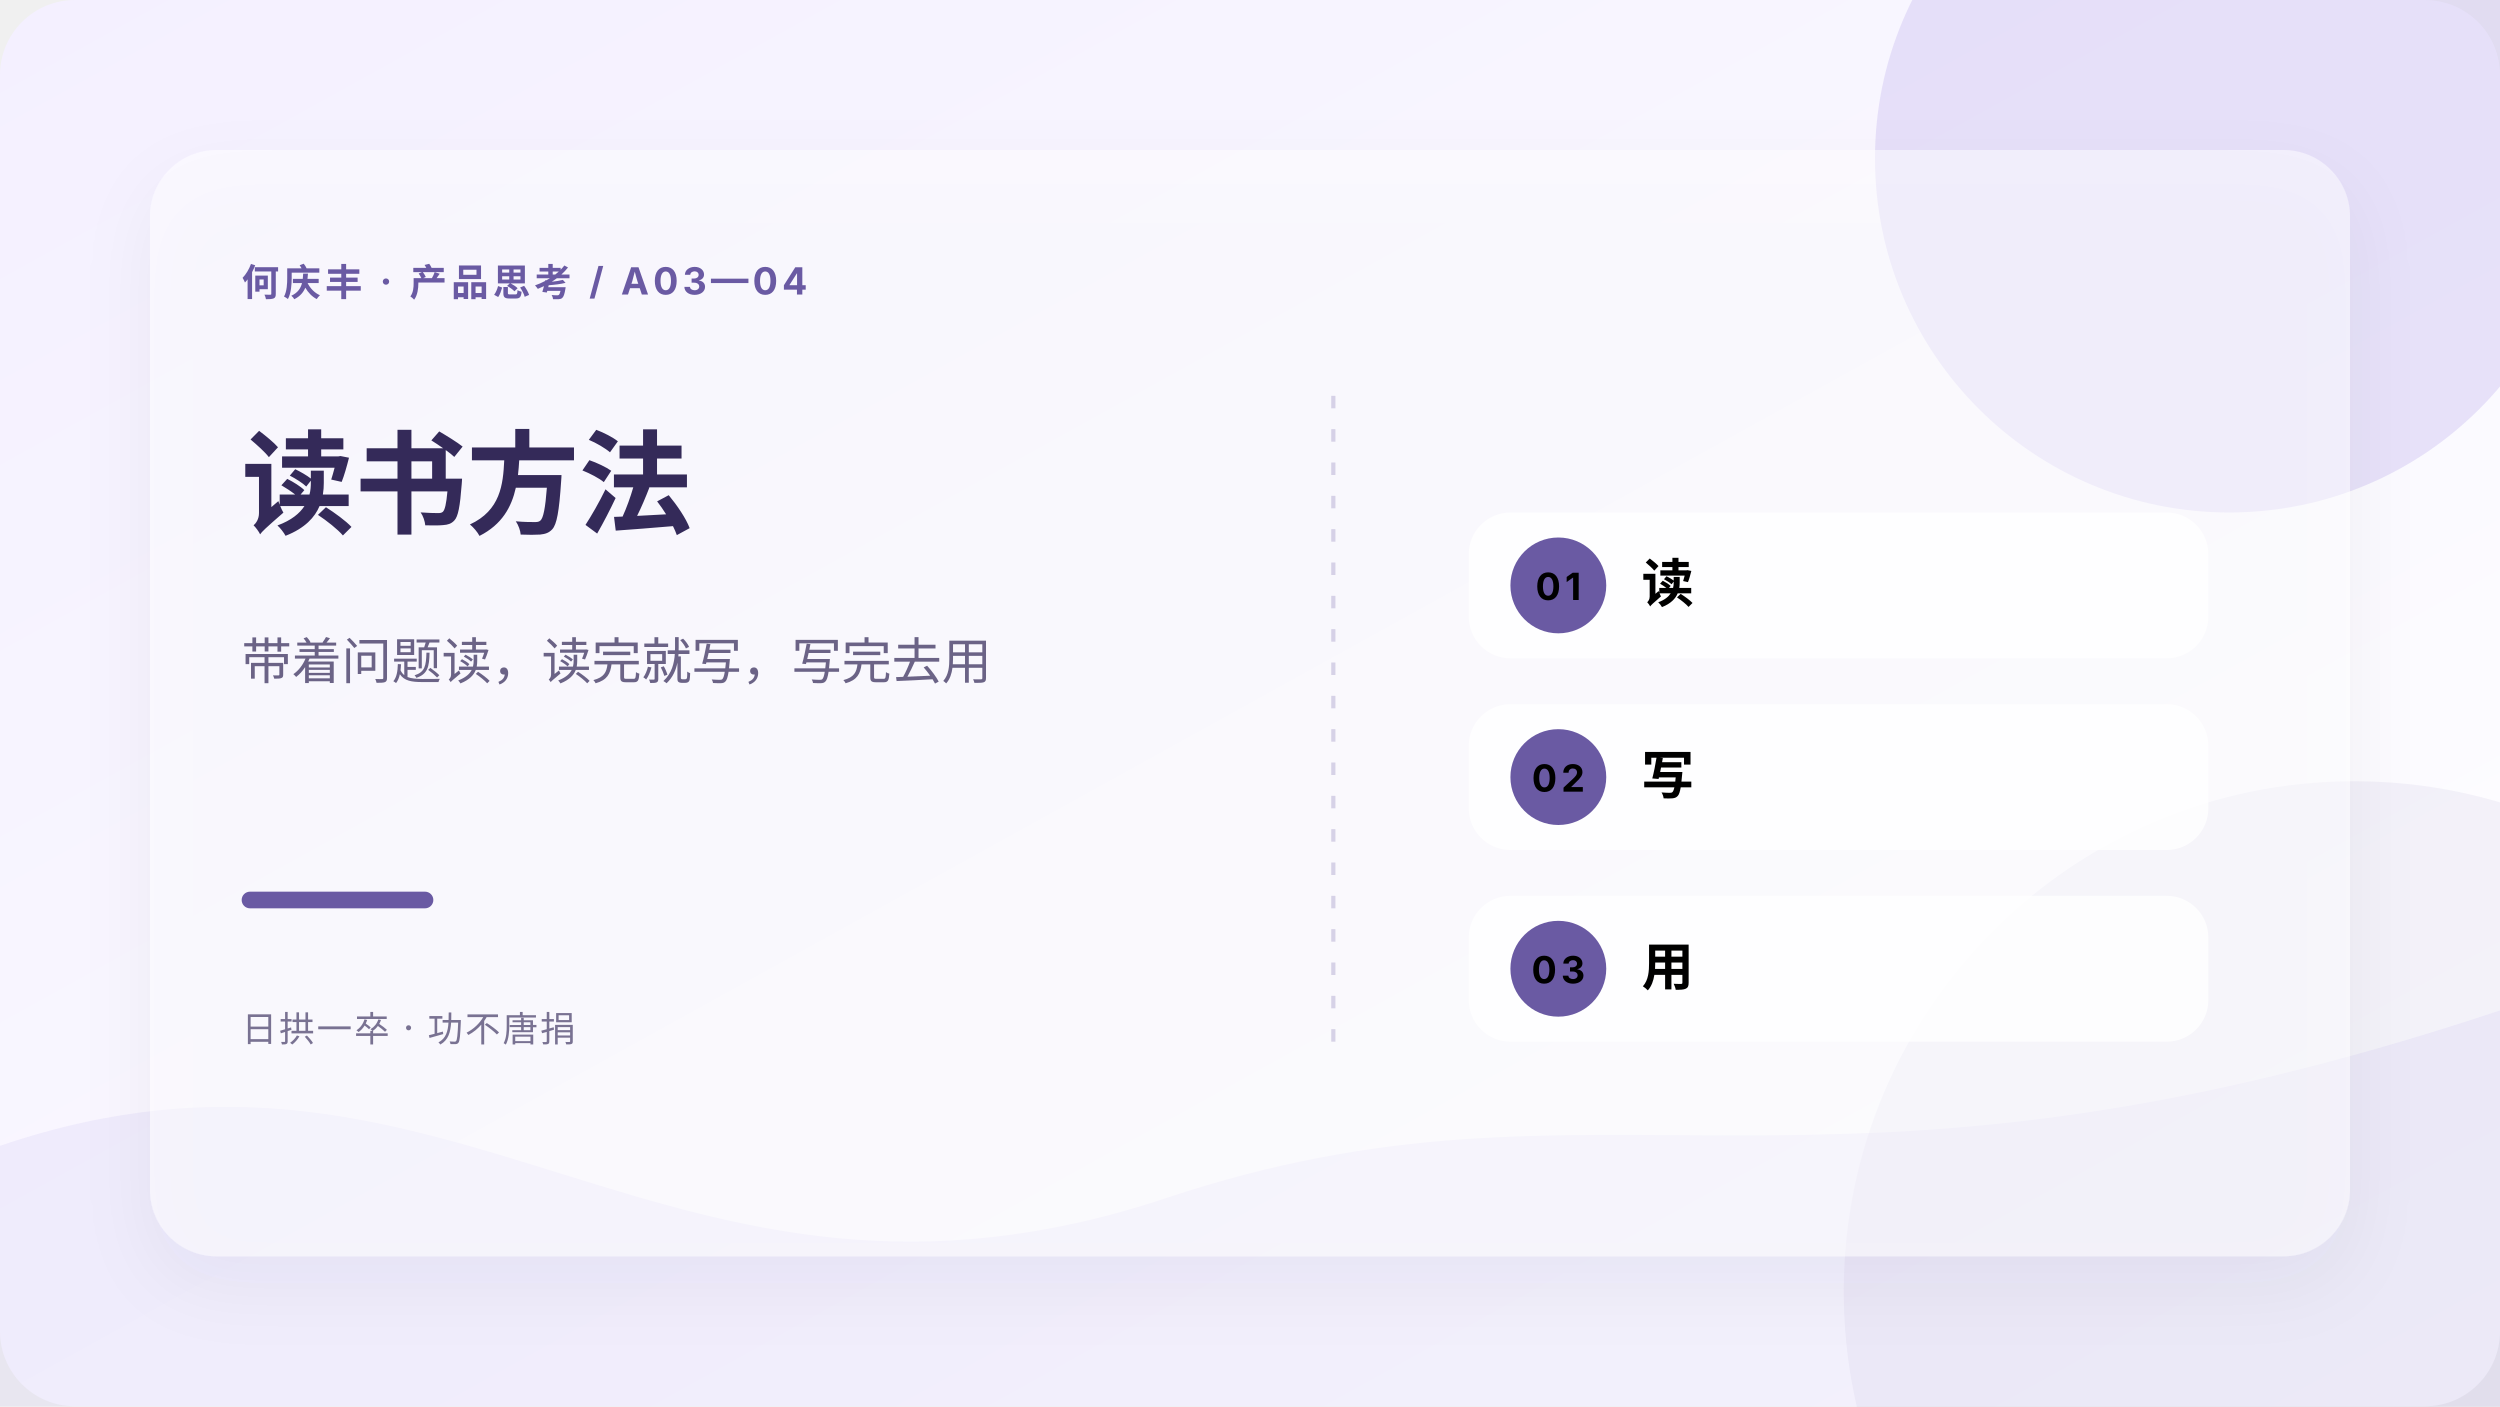
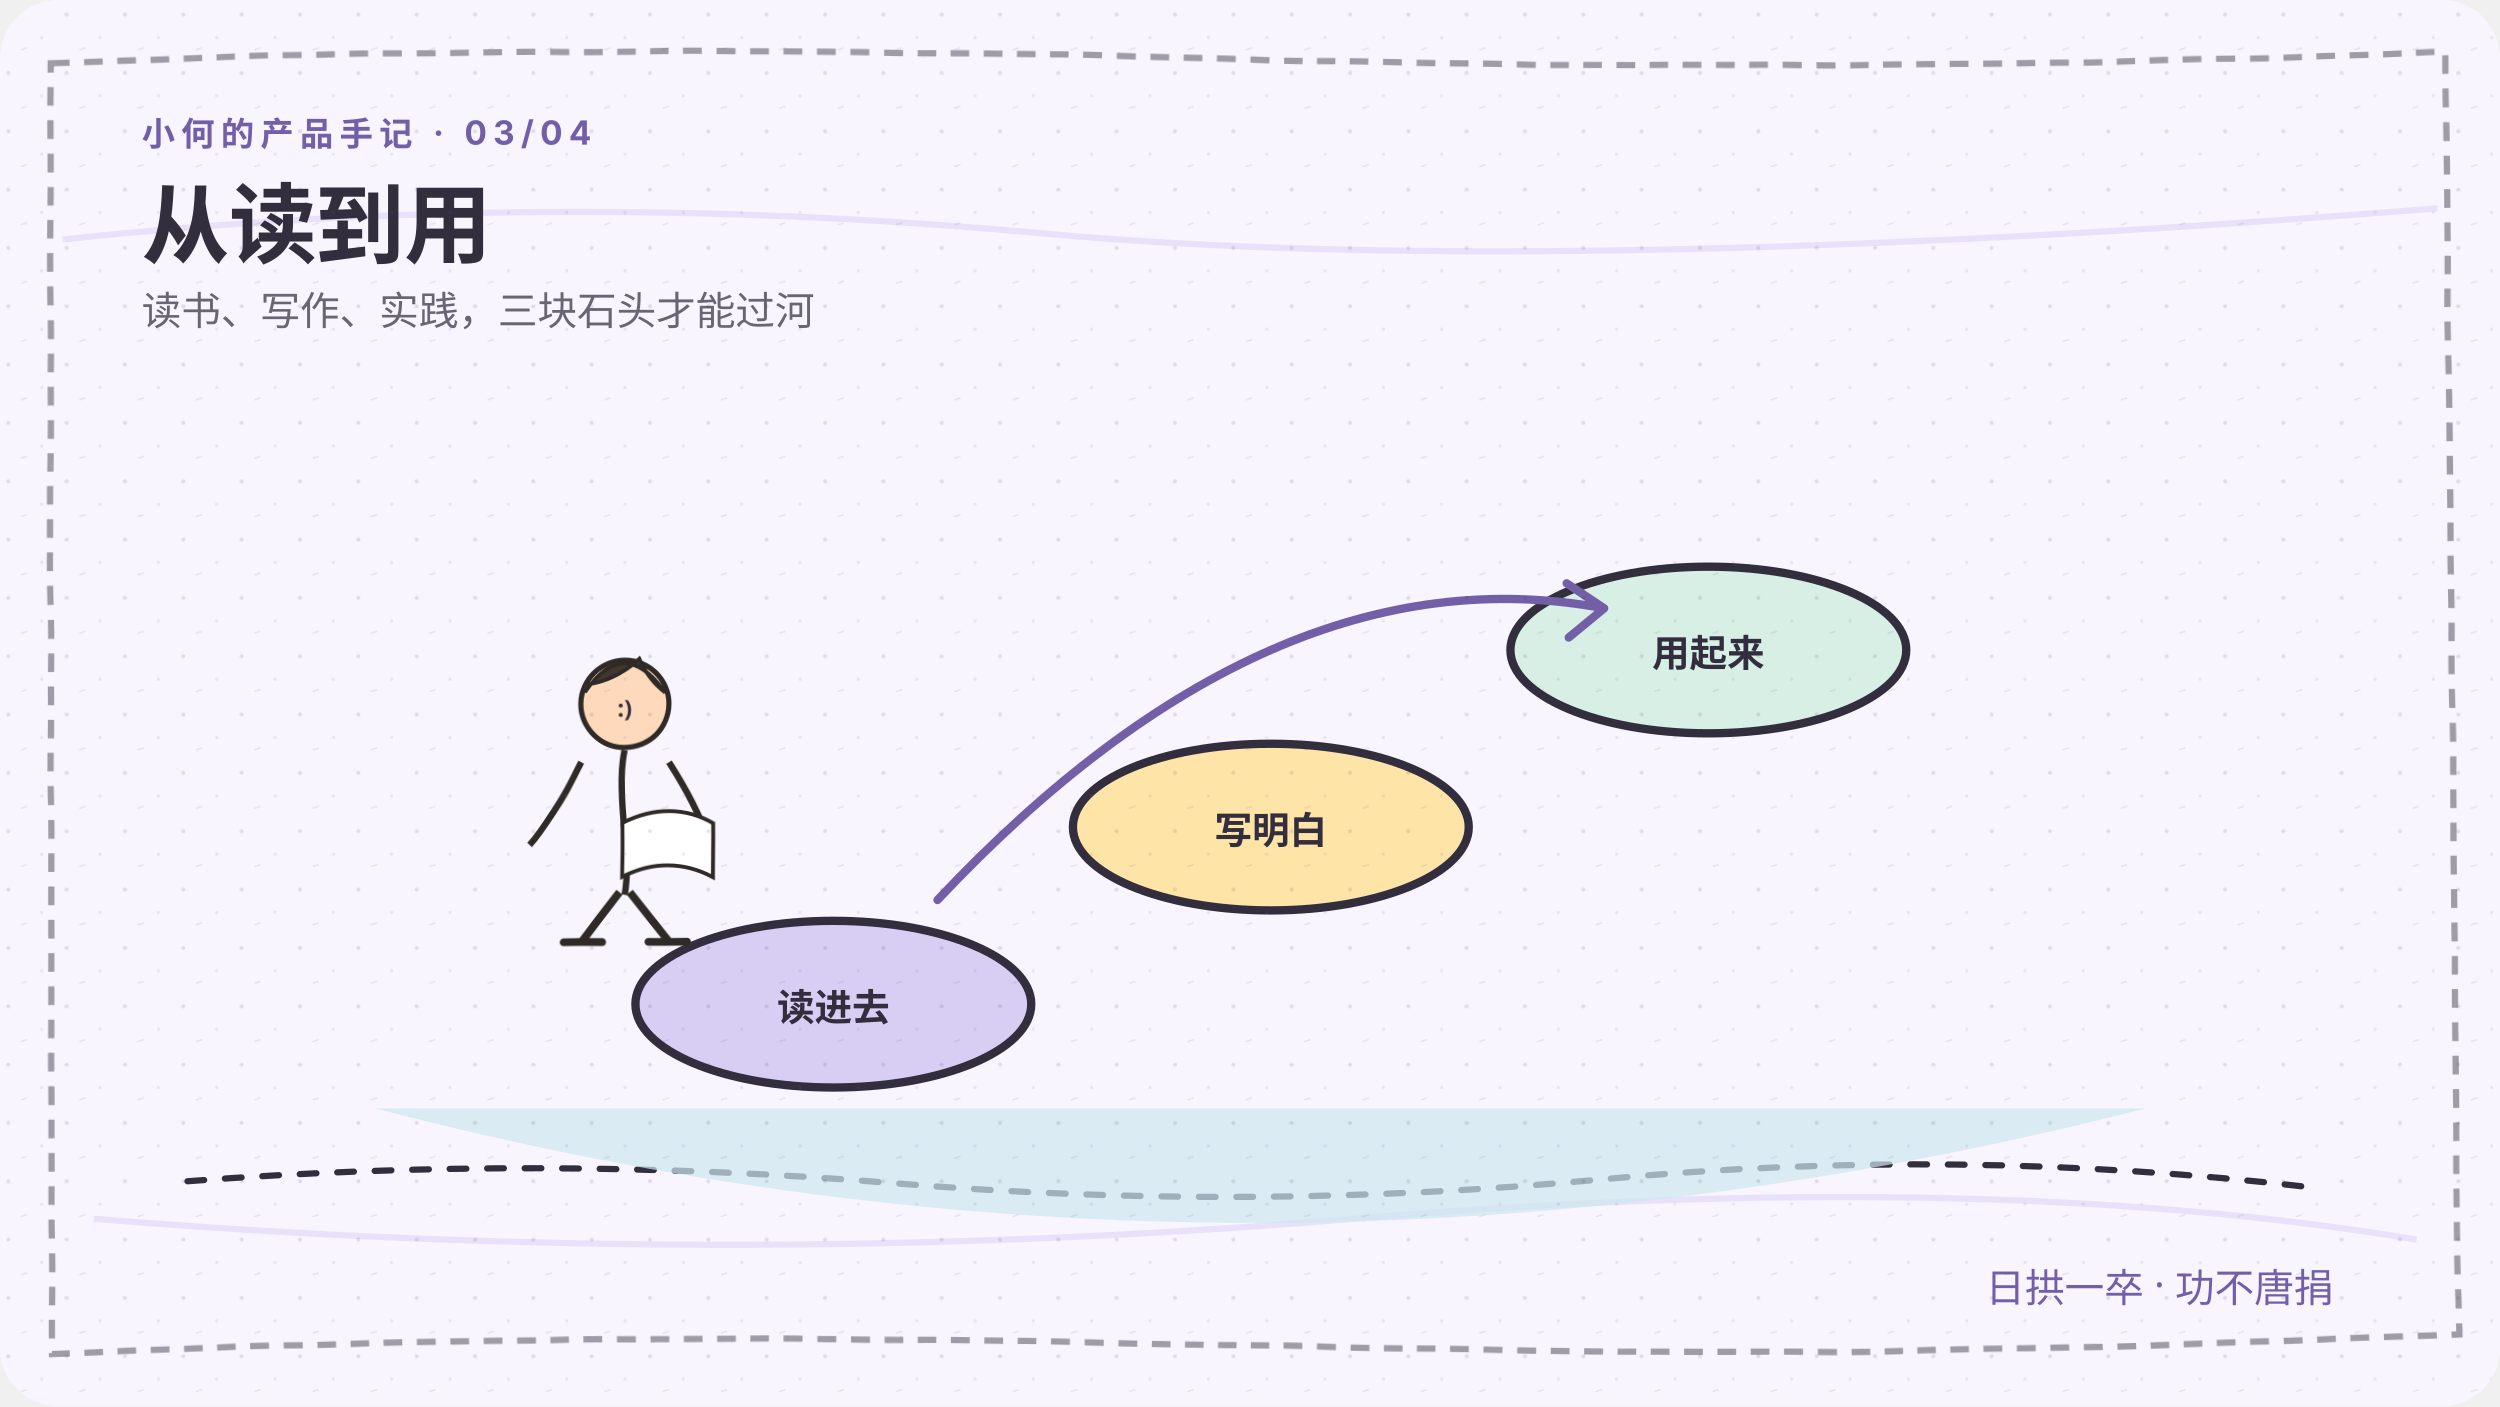
<svg xmlns="http://www.w3.org/2000/svg" width="1200" height="675" viewBox="0 0 1200 675" role="img" aria-labelledby="title desc">
  <defs>
-     <linearGradient id="bg" x1="0" y1="0" x2="1" y2="1">
-       <stop stop-color="#F4F0FF" />
-       <stop offset="1" stop-color="#FFFFFF" />
-     </linearGradient>
-     <filter id="shadow">
-       <feDropShadow dx="0" dy="14" stdDeviation="18" flood-color="#342A59" flood-opacity=".10" />
+     <filter id="rough">
+       <feTurbulence type="fractalNoise" baseFrequency="0.015" numOctaves="2" seed="4" result="noise" />
+       <feDisplacementMap in="SourceGraphic" in2="noise" scale="1.6" />
    </filter>
+     <pattern id="grain" width="28" height="28" patternUnits="userSpaceOnUse">
+       <circle cx="4" cy="7" r="1" fill="#322E3D" opacity=".12" />
+       <circle cx="20" cy="18" r=".8" fill="#725FA8" opacity=".12" />
+       <path d="M10 24 l3 -1" stroke="#322E3D" stroke-width=".7" opacity=".1" />
+     </pattern>
  </defs>
  <style>
-     .kicker,.num{font:700 18px -apple-system,BlinkMacSystemFont,"PingFang SC","Microsoft YaHei",sans-serif;letter-spacing:2px}
-     .title{font:800 54px -apple-system,BlinkMacSystemFont,"PingFang SC","Microsoft YaHei",sans-serif}
-     .subtitle{font:400 24px -apple-system,BlinkMacSystemFont,"PingFang SC","Microsoft YaHei",sans-serif}
-     .label{font:700 25px -apple-system,BlinkMacSystemFont,"PingFang SC","Microsoft YaHei",sans-serif}
-     .foot{font:500 17px -apple-system,BlinkMacSystemFont,"PingFang SC","Microsoft YaHei",sans-serif;letter-spacing:1px}
+     .sketch{filter:url(#rough)}
+     .kicker{font:700 16px -apple-system,BlinkMacSystemFont,"PingFang SC","Microsoft YaHei",sans-serif;letter-spacing:3px}
+     .title{font:700 42px "Kaiti SC",STKaiti,"KaiTi","PingFang SC",sans-serif}
+     .subtitle{font:400 19px "Kaiti SC",STKaiti,"KaiTi","PingFang SC",sans-serif}
+     .note{font:500 20px "Kaiti SC",STKaiti,"KaiTi","PingFang SC",sans-serif;fill:#322E3D}
+     .sticky{font:700 18px "Kaiti SC",STKaiti,"KaiTi","PingFang SC",sans-serif;fill:#322E3D}
+     .bubble{font:600 18px "Kaiti SC",STKaiti,"KaiTi","PingFang SC",sans-serif;fill:#322E3D}
+     .tiny{font:600 15px "Kaiti SC",STKaiti,"KaiTi","PingFang SC",sans-serif;fill:#fff}
+     .face{font:700 18px "Kaiti SC",STKaiti,"KaiTi",sans-serif;fill:#322E3D}
+     .bigq{font:800 82px "Kaiti SC",STKaiti,"KaiTi",sans-serif;fill:#725FA8}
  </style>
-   <rect width="1200" height="675" rx="36" fill="url(#bg)" />
-   <circle cx="1070" cy="76" r="170" fill="#CFC4F3" fill-opacity=".45" />
-   <circle cx="1130" cy="620" r="245" fill="#6A5AA3" fill-opacity=".07" />
-   <path d="M0 550 C220 475 320 655 560 575 C770 505 870 595 1200 485 V675 H0Z" fill="#CFC4F3" fill-opacity=".22" />
-   <g filter="url(#shadow)">
-     <rect x="72" y="72" width="1056" height="531" rx="32" fill="#FFFFFF" fill-opacity=".48" />
+   <rect width="1200" height="675" rx="28" fill="#F8F5FF" />
+   <g opacity=".5">
+     <path d="M30 115 Q260 90 500 112 T1170 100" stroke="#D8CEF4" stroke-width="3" fill="none" />
+     <path d="M45 585 Q350 610 650 585 T1160 595" stroke="#D8CEF4" stroke-width="3" fill="none" />
  </g>
-   <text x="116" y="142" class="kicker" fill="#6A5AA3">何庆丰 · 产品思考  /  A03—04</text>
-   <text x="116" y="252" class="title" fill="#342A59">读书方法</text>
-   <text x="116" y="326" class="subtitle" fill="#342A59" opacity=".72">带着问题读，读完就写，写完去用</text>
-   <rect x="116" y="428" width="92" height="8" rx="4" fill="#6A5AA3" />
-   <text x="116" y="500" class="foot" fill="#342A59" opacity=".65">日拱一卒 · 功不唐捐</text>
-   <g>
-     <g>
-       <rect x="705" y="246" width="355" height="70" rx="20" fill="#FFFFFF" fill-opacity=".82" />
-       <circle cx="748" cy="281" r="23" fill="#6A5AA3" />
-       <text x="748" y="288" text-anchor="middle" class="num">01</text>
-       <text x="788" y="289" class="label">读</text>
+   <path d="M24 30 Q310 20 590 28 T1174 25 L1180 640 Q910 654 610 646 T25 650Z" fill="none" stroke="#322E3D" stroke-width="3" stroke-dasharray="9 7" opacity=".45" class="sketch" />
+   <text x="68" y="70" class="kicker" fill="#725FA8">小何的产品手记  ·  03/04</text>
+   <text x="68" y="123" class="title" fill="#322E3D">从读到用</text>
+   <text x="68" y="156" class="subtitle" fill="#322E3D" opacity=".72">读书、写作、实践，三块石头才能过河</text>
+   <g transform="translate(0 32)">
+     <path d="M90 535 Q260 522 430 536 T770 534 T1110 538" stroke="#322E3D" stroke-width="3" fill="none" stroke-linecap="round" stroke-linejoin="round" stroke-dasharray="8 10" />
+     <path d="M180 500 Q600 610 1030 500" fill="#CDE7F0" opacity=".7" />
+     <ellipse cx="400" cy="450" rx="95" ry="40" fill="#D8CEF4" stroke="#322E3D" stroke-width="4" />
+     <ellipse cx="610" cy="365" rx="95" ry="40" fill="#FFE4A8" stroke="#322E3D" stroke-width="4" />
+     <ellipse cx="820" cy="280" rx="95" ry="40" fill="#D7EFE5" stroke="#322E3D" stroke-width="4" />
+     <text x="400" y="458" class="sticky" text-anchor="middle">读进去</text>
+     <text x="610" y="373" class="sticky" text-anchor="middle">写明白</text>
+     <text x="820" y="288" class="sticky" text-anchor="middle">用起来</text>
+     <g class="sketch" transform="translate(300 420) scale(.62) translate(-300 -420)">
+       <circle cx="300" cy="236" r="34" fill="#FFD9BC" stroke="#302A26" stroke-width="4" />
+       <path d="M269 227 q30 -45 62 0 q-13 -10 -20 -26 q-20 18 -42 20" fill="#43352F" stroke="#302A26" stroke-width="3" />
+       <text x="300" y="246" text-anchor="middle" class="face">:)</text>
+       <path d="M300 272 C292 310 306 354 300 384" stroke="#302A26" stroke-width="5" fill="#725FA8" />
+       <path d="M266 281 Q242 328 226 345" stroke="#302A26" stroke-width="5" fill="none" />
+       <path d="M334 281 Q355 314 364 340" stroke="#302A26" stroke-width="5" fill="none" />
+       <path d="M296 382 L266 420" stroke="#302A26" stroke-width="6" />
+       <path d="M304 382 L334 420" stroke="#302A26" stroke-width="6" />
+       <path d="M252 420 h30 M318 420 h30" stroke="#302A26" stroke-width="6" stroke-linecap="round" />
+       <path d="M298 328 q38 -18 70 0 v42 q-34 -18 -70 0z" fill="#fff" stroke="#302A26" stroke-width="3" />
    </g>
-     <g>
-       <rect x="705" y="338" width="355" height="70" rx="20" fill="#FFFFFF" fill-opacity=".82" />
-       <circle cx="748" cy="373" r="23" fill="#6A5AA3" />
-       <text x="748" y="380" text-anchor="middle" class="num">02</text>
-       <text x="788" y="381" class="label">写</text>
-     </g>
-     <g>
-       <rect x="705" y="430" width="355" height="70" rx="20" fill="#FFFFFF" fill-opacity=".82" />
-       <circle cx="748" cy="465" r="23" fill="#6A5AA3" />
-       <text x="748" y="472" text-anchor="middle" class="num">03</text>
-       <text x="788" y="473" class="label">用</text>
-     </g>
+     <path d="M450 400 Q610.0 230 770 260 m-18 -12 l18 12 l-17 14" stroke="#725FA8" stroke-width="4" fill="none" stroke-linecap="round" stroke-linejoin="round" />
  </g>
-   <path d="M640 190 V500" stroke="#6A5AA3" stroke-width="2" stroke-dasharray="6 10" opacity=".25" />
+   <text x="1120" y="625" text-anchor="end" class="subtitle" fill="#725FA8">日拱一卒 · 功不唐捐</text>
+   <rect width="1200" height="675" rx="28" fill="url(#grain)" pointer-events="none" />
</svg>
